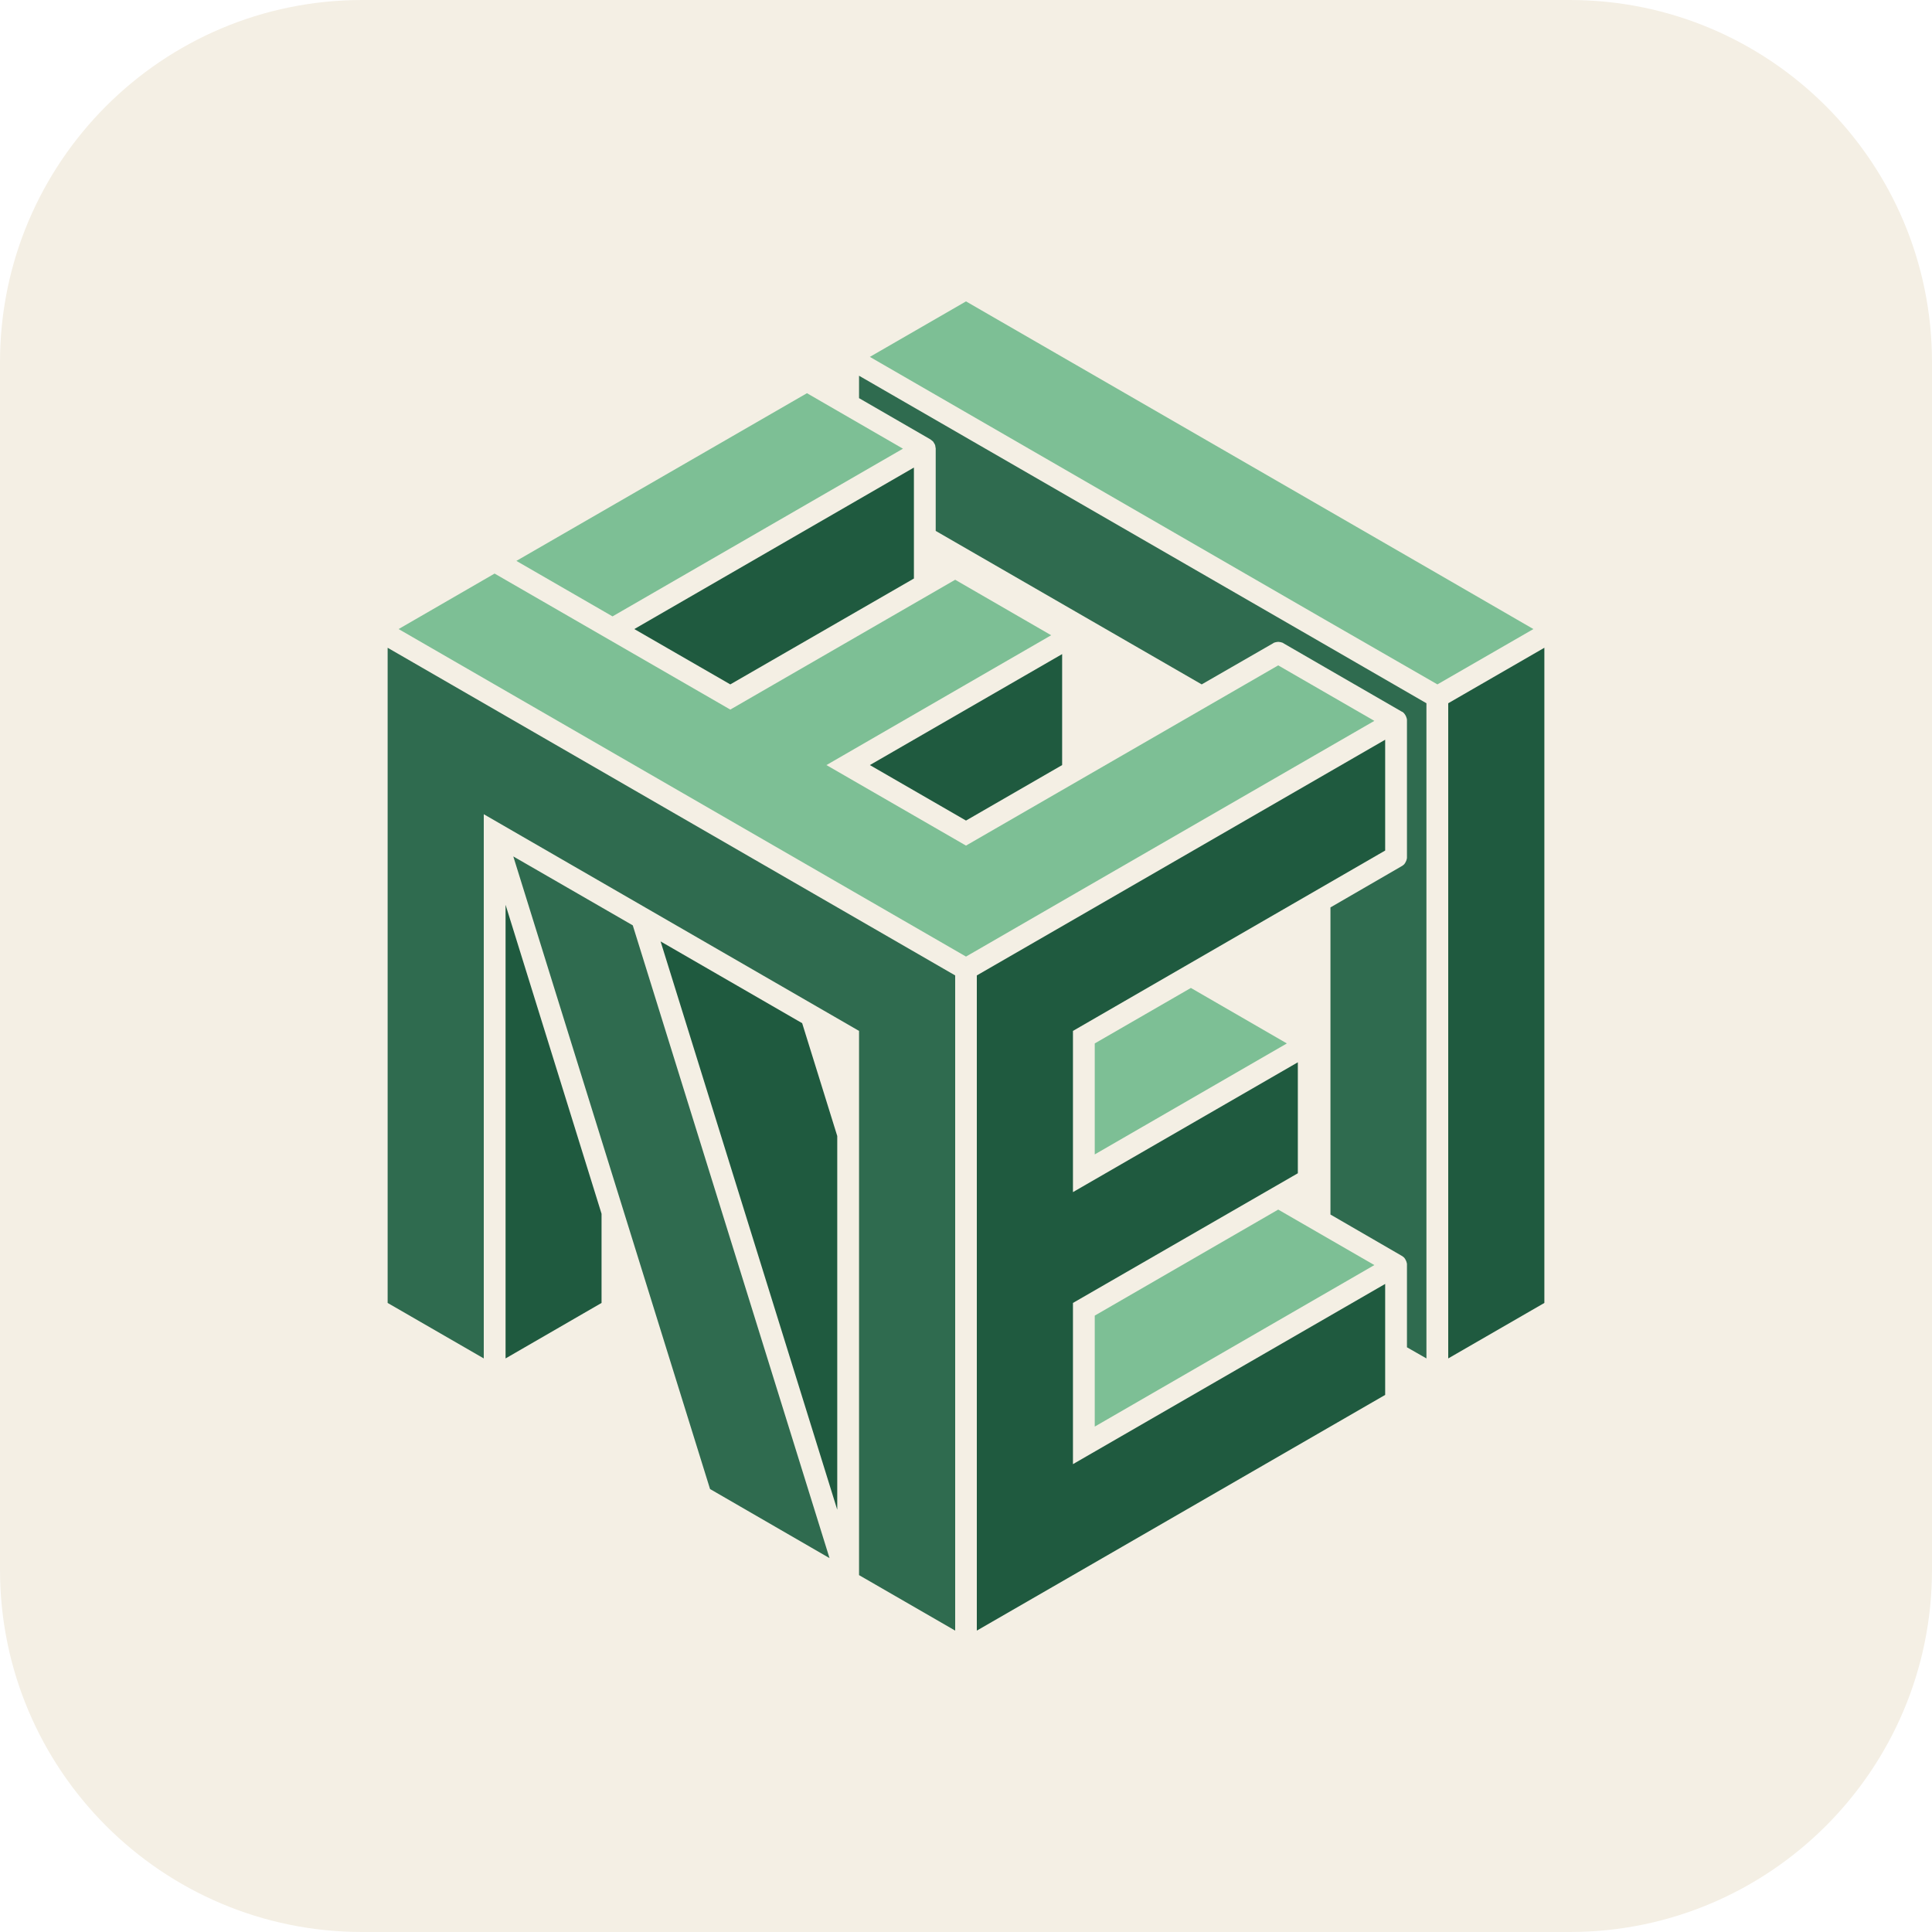
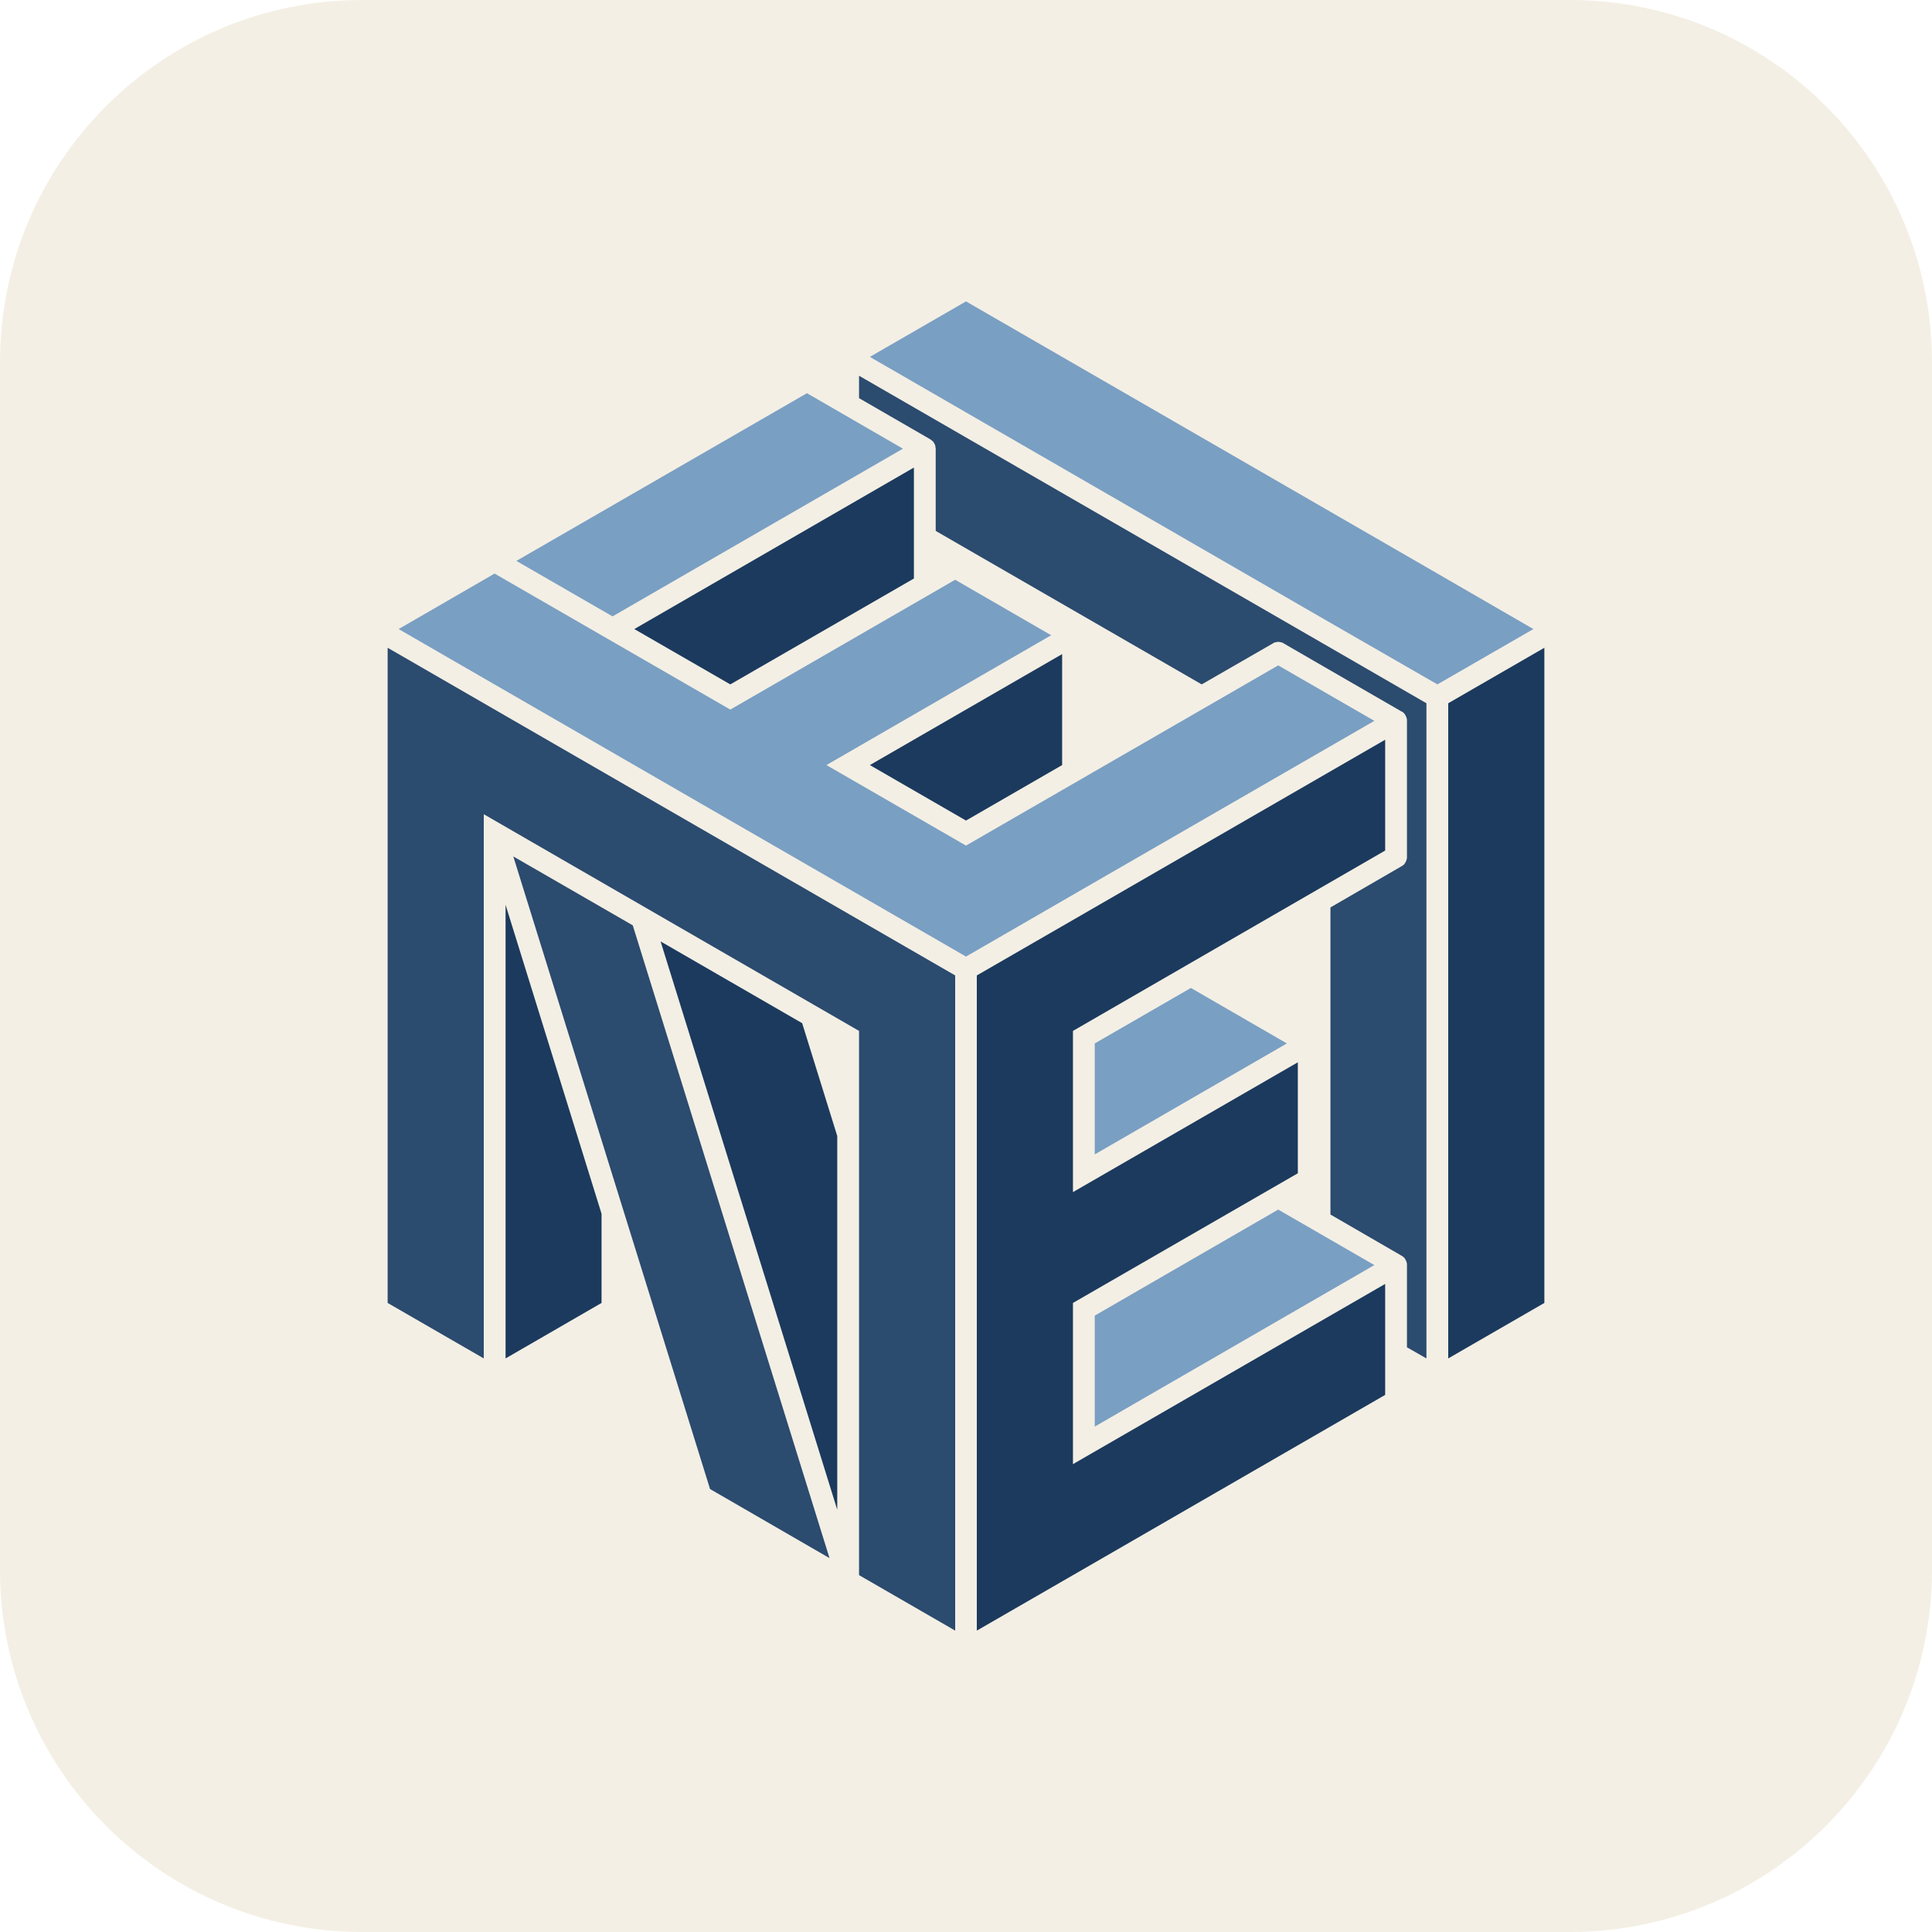
<svg xmlns="http://www.w3.org/2000/svg" viewBox="0 0 64 64" width="64" height="64">
  <rect width="64" height="64" rx="12" fill="#F4EFE4" />
  <g transform="translate(6.4,6.4) scale(0.512)">
-     <path d="M34.75 31.78 L46.63 24.93 L46.63 17.75 L28.54 28.20ZM50.00 40.59 L56.22 37.00 L56.22 29.82 L43.78 37.00ZM81.20 33.00 L81.20 75.39 L87.42 71.80 L87.42 29.41ZM20.21 75.39 L26.42 71.80 L26.42 66.03 L20.21 46.04ZM50.70 93.00 L57.27 89.21 L77.12 77.75 L77.12 70.57 L56.92 82.23 L56.92 71.80 L71.47 63.41 L71.47 56.23 L56.92 64.63 L56.92 54.20 L77.12 42.53 L77.12 35.36 L57.98 46.41 L50.70 50.61ZM41.67 61.00 L39.40 53.70 L30.24 48.41 L41.67 85.18Z" fill="#1F5A3F" />
-     <path d="M43.08 13.26 L47.70 15.93 L47.74 15.96 L47.79 16.00 L47.84 16.04 L47.89 16.09 L47.92 16.15 L47.96 16.21 L47.99 16.27 L48.01 16.33 L48.02 16.40 L48.03 16.46 L48.04 16.51 L48.04 21.85 L65.25 31.78 L69.87 29.12 L69.91 29.09 L69.97 29.07 L70.04 29.05 L70.10 29.04 L70.17 29.03 L70.24 29.03 L70.30 29.04 L70.37 29.05 L70.43 29.07 L70.50 29.09 L70.54 29.12 L73.22 30.67 L78.19 33.54 L78.24 33.56 L78.29 33.60 L78.34 33.65 L78.38 33.70 L78.42 33.76 L78.45 33.81 L78.48 33.88 L78.50 33.94 L78.52 34.00 L78.53 34.07 L78.53 34.12 L78.53 42.96 L78.53 43.01 L78.52 43.07 L78.50 43.14 L78.48 43.20 L78.45 43.26 L78.42 43.32 L78.38 43.38 L78.34 43.43 L78.29 43.47 L78.24 43.51 L78.19 43.54 L73.58 46.21 L73.58 66.08 L78.19 68.75 L78.24 68.78 L78.29 68.82 L78.34 68.86 L78.38 68.91 L78.42 68.97 L78.45 69.03 L78.48 69.09 L78.50 69.15 L78.52 69.22 L78.53 69.28 L78.53 69.33 L78.53 74.67 L79.79 75.39 L79.79 33.00 L72.52 28.80 L43.08 11.81ZM12.58 71.80 L18.80 75.39 L18.80 40.18 L43.08 54.20 L43.08 89.41 L49.30 93.00 L49.30 50.61 L12.58 29.41ZM41.17 88.31 L28.44 47.37 L20.71 42.91 L33.44 83.84Z" fill="#2F6B4F" />
-     <path d="M80.50 31.78 L86.71 28.20 L80.14 24.40 L50.00 7.00 L43.78 10.59 L73.22 27.59ZM20.91 23.79 L27.13 27.38 L45.92 16.53 L39.71 12.94ZM19.50 24.61 L13.29 28.20 L50.00 49.39 L57.27 45.19 L76.42 34.14 L70.20 30.55 L50.00 42.21 L40.97 37.00 L55.51 28.60 L49.30 25.01 L34.75 33.41ZM64.55 51.42 L58.33 55.01 L58.33 62.19 L70.76 55.01ZM70.20 65.76 L58.33 72.62 L58.33 79.80 L76.42 69.35Z" fill="#7DBF95" />
+     <path d="M34.75 31.78 L46.63 24.93 L46.63 17.75 L28.54 28.20ZM50.00 40.59 L56.22 37.00 L56.22 29.82 L43.78 37.00ZM81.20 33.00 L81.20 75.39 L87.42 71.80 L87.42 29.41ZM20.21 75.39 L26.42 71.80 L26.42 66.03 L20.21 46.04ZM50.70 93.00 L57.27 89.21 L77.12 77.75 L77.12 70.57 L56.92 82.23 L56.92 71.80 L71.47 63.41 L71.47 56.23 L56.92 64.63 L56.92 54.20 L77.12 42.53 L77.12 35.36 L57.98 46.41 L50.70 50.61ZM41.67 61.00 L39.40 53.70 L30.24 48.41 L41.67 85.18Z" fill="#1B3A5E" />
+     <path d="M43.08 13.26 L47.70 15.93 L47.74 15.96 L47.79 16.00 L47.84 16.04 L47.89 16.09 L47.92 16.15 L47.96 16.21 L47.99 16.27 L48.01 16.33 L48.02 16.40 L48.03 16.46 L48.04 16.51 L48.04 21.85 L65.25 31.78 L69.87 29.12 L69.91 29.09 L69.97 29.07 L70.04 29.05 L70.10 29.04 L70.17 29.03 L70.24 29.03 L70.30 29.04 L70.37 29.05 L70.43 29.07 L70.50 29.09 L70.54 29.12 L73.22 30.67 L78.19 33.54 L78.24 33.56 L78.29 33.60 L78.34 33.65 L78.38 33.70 L78.42 33.76 L78.45 33.81 L78.48 33.88 L78.50 33.94 L78.52 34.00 L78.53 34.07 L78.53 34.12 L78.53 42.96 L78.53 43.01 L78.52 43.07 L78.50 43.14 L78.48 43.20 L78.45 43.26 L78.42 43.32 L78.38 43.38 L78.34 43.43 L78.29 43.47 L78.24 43.51 L78.19 43.54 L73.58 46.21 L73.58 66.08 L78.19 68.75 L78.24 68.78 L78.29 68.82 L78.34 68.86 L78.38 68.91 L78.42 68.97 L78.45 69.03 L78.48 69.09 L78.50 69.15 L78.52 69.22 L78.53 69.28 L78.53 69.33 L78.53 74.67 L79.79 75.39 L79.79 33.00 L72.52 28.80 L43.08 11.81ZM12.58 71.80 L18.80 75.39 L18.80 40.18 L43.08 54.20 L43.08 89.41 L49.30 93.00 L49.30 50.61 L12.58 29.41ZM41.17 88.31 L28.44 47.37 L20.71 42.91 L33.44 83.84Z" fill="#2B4B6F" />
+     <path d="M80.50 31.78 L86.71 28.20 L80.14 24.40 L50.00 7.00 L43.78 10.59 L73.22 27.59ZM20.91 23.79 L27.13 27.38 L45.92 16.53 L39.71 12.94ZM19.50 24.61 L13.29 28.20 L50.00 49.39 L57.27 45.19 L76.42 34.14 L70.20 30.55 L50.00 42.21 L40.97 37.00 L55.51 28.60 L49.30 25.01 L34.75 33.41ZM64.55 51.42 L58.33 55.01 L58.33 62.19 L70.76 55.01ZM70.20 65.76 L58.33 72.62 L58.33 79.80 L76.42 69.35Z" fill="#799FC3" />
  </g>
</svg>
